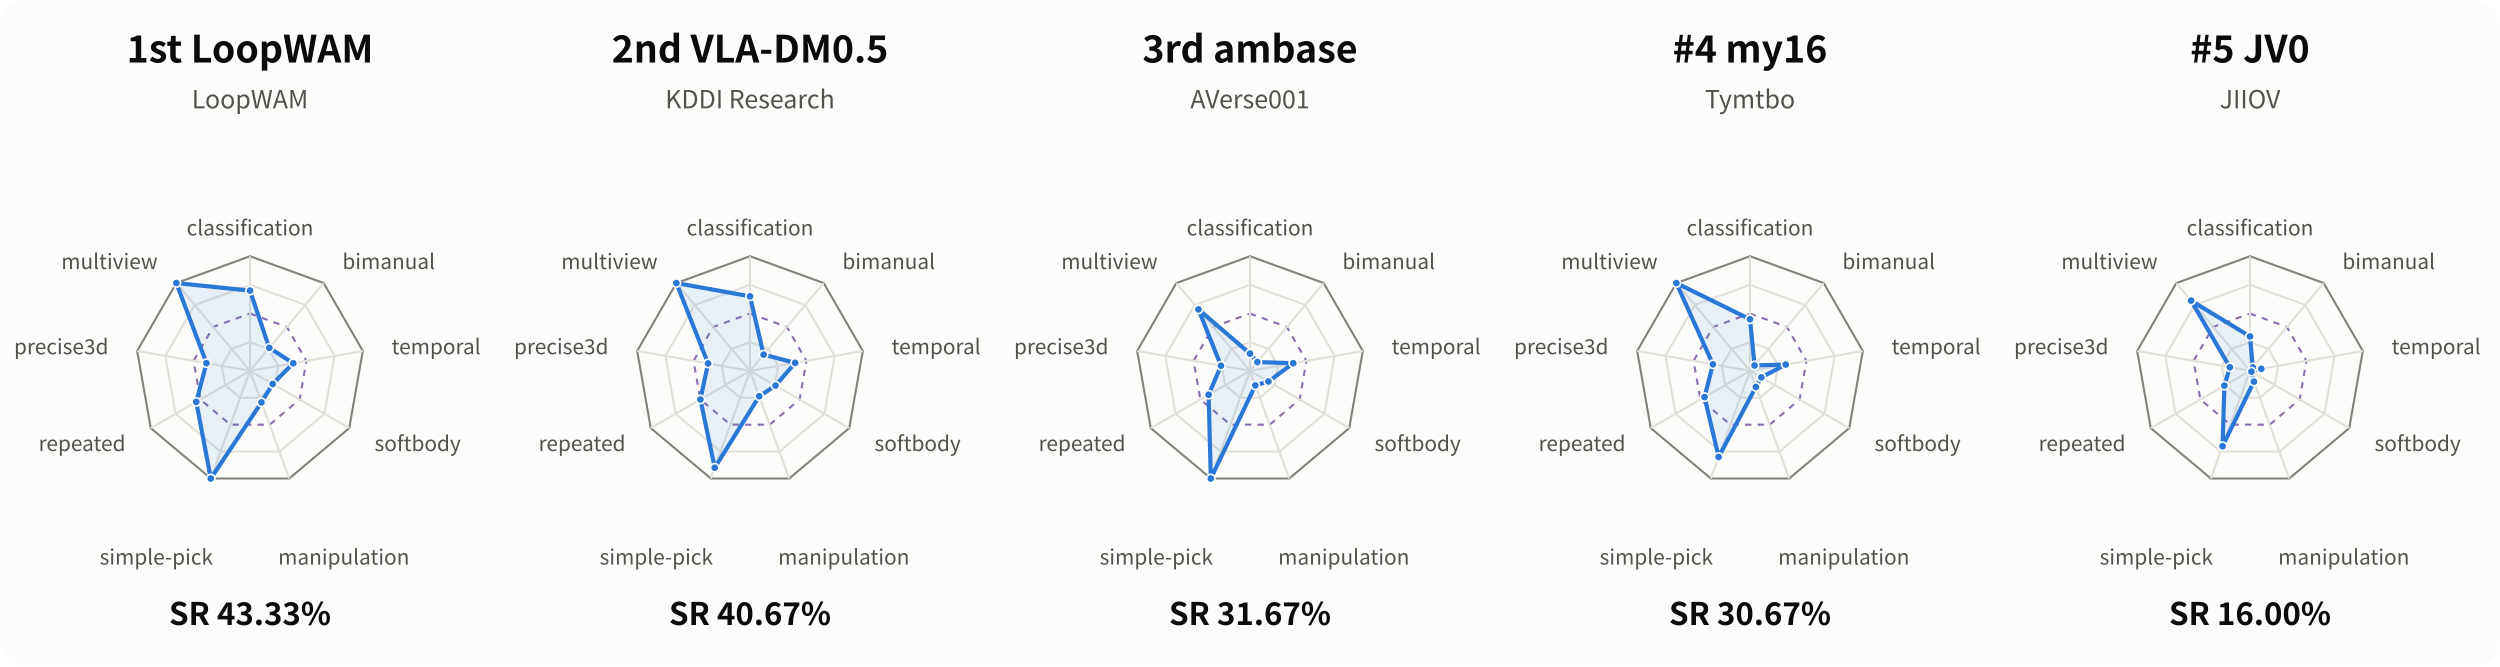
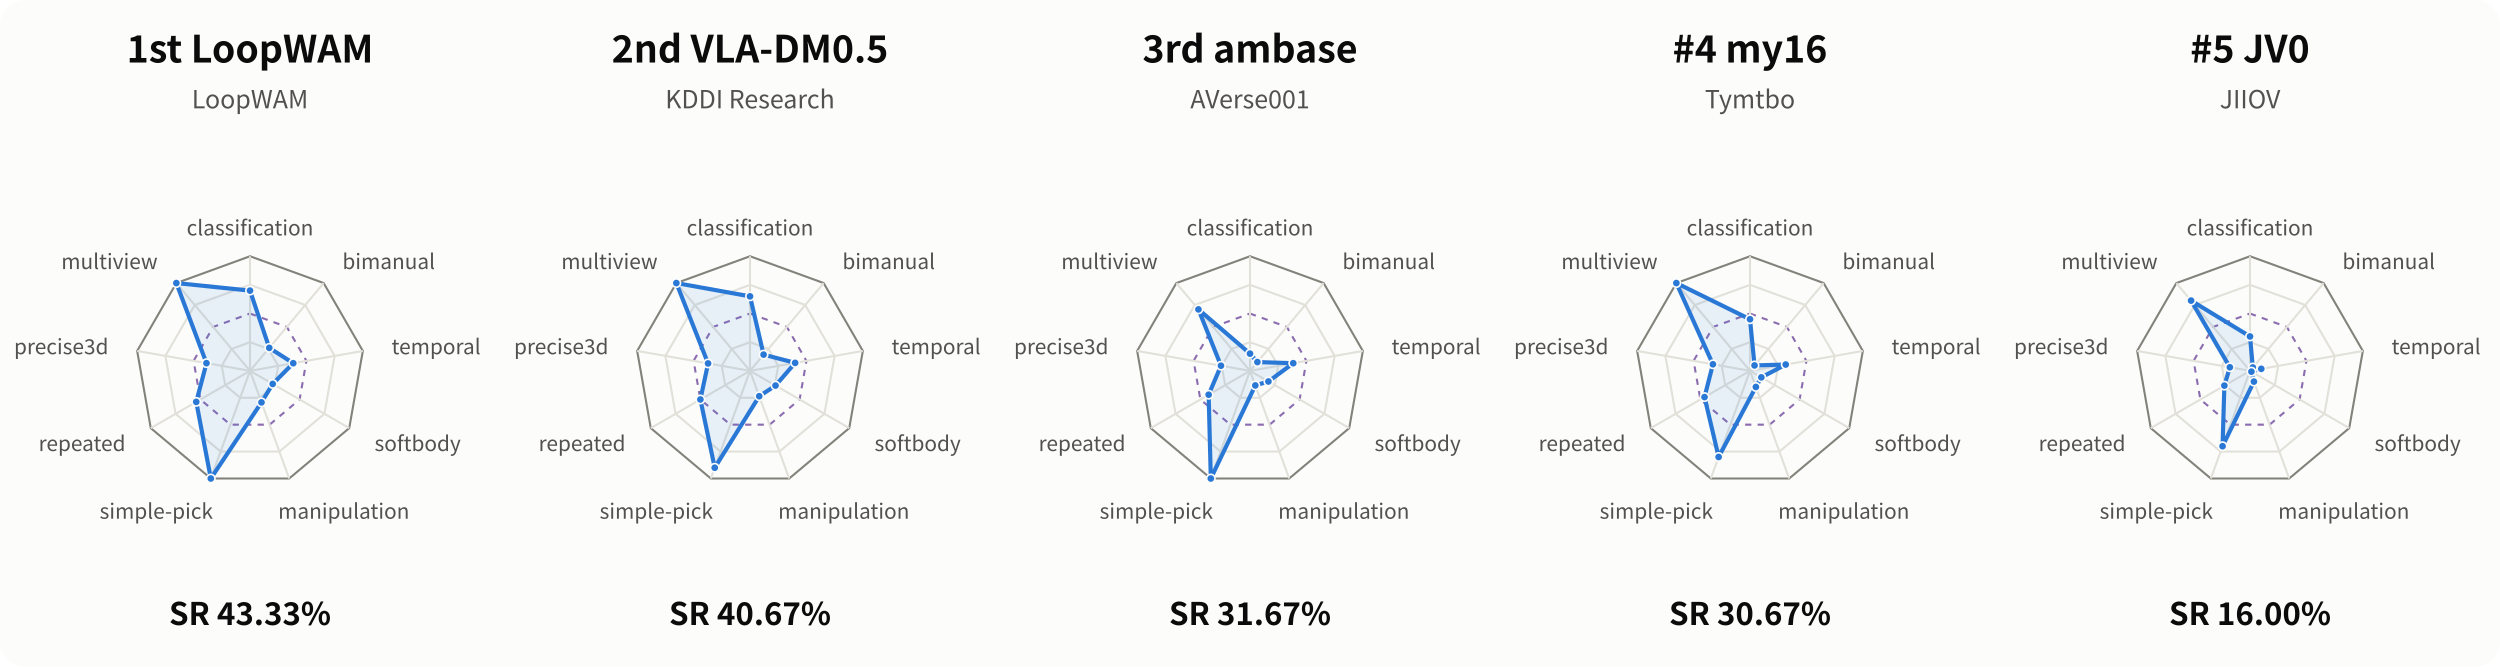
<svg xmlns="http://www.w3.org/2000/svg" width="1200" height="320" viewBox="0 0 1200 320" role="img" aria-labelledby="title desc">
  <style>text{font-family:system-ui,-apple-system,"Segoe UI","Noto Sans CJK SC",sans-serif;fill:#0b0b0b} .muted{fill:#52514e} .inverse{fill:#fcfcfb}</style>
  <rect width="100%" height="100%" rx="12" fill="#fcfcfb" />
  <g>
    <text x="120.00" y="30.00" font-size="18" text-anchor="middle" font-weight="650" class="">1st  LoopWAM</text>
    <text x="120.00" y="52.00" font-size="12" text-anchor="middle" font-weight="400" class="muted">LoopWAM</text>
    <polygon points="120.00,164.25 128.84,167.47 133.54,175.61 131.91,184.88 124.70,190.92 115.30,190.92 108.09,184.88 106.46,175.61 111.16,167.47" fill="none" stroke="#e1e0d9" stroke-width="1" />
    <polygon points="120.00,150.50 137.68,156.93 147.08,173.22 143.82,191.75 129.41,203.84 110.59,203.84 96.18,191.75 92.92,173.22 102.32,156.93" fill="none" stroke="#8b6caf" stroke-width="1" stroke-dasharray="3 3" />
    <polygon points="120.00,136.75 146.51,146.40 160.62,170.84 155.72,198.62 134.11,216.76 105.89,216.76 84.28,198.62 79.38,170.84 93.49,146.40" fill="none" stroke="#e1e0d9" stroke-width="1" />
    <polygon points="120.00,123.00 155.35,135.87 174.16,168.45 167.63,205.50 138.81,229.68 101.19,229.68 72.37,205.50 65.84,168.45 84.65,135.87" fill="none" stroke="#82827b" stroke-width="1" />
    <path d="M 120 178 L 120.00 123.00" stroke="#e1e0d9" fill="none" />
    <text x="120.00" y="113.00" font-size="10" text-anchor="middle" font-weight="400" class="muted">classification</text>
    <path d="M 120 178 L 155.35 135.87" stroke="#e1e0d9" fill="none" />
    <text x="164.35" y="129.14" font-size="10" text-anchor="start" font-weight="400" class="muted">bimanual</text>
    <path d="M 120 178 L 174.16 168.45" stroke="#e1e0d9" fill="none" />
    <text x="187.95" y="170.02" font-size="10" text-anchor="start" font-weight="400" class="muted">temporal</text>
    <path d="M 120 178 L 167.63 205.50" stroke="#e1e0d9" fill="none" />
    <text x="179.76" y="216.50" font-size="10" text-anchor="start" font-weight="400" class="muted">softbody</text>
    <path d="M 120 178 L 138.81 229.68" stroke="#e1e0d9" fill="none" />
-     <text x="165.00" y="271.00" font-size="10" text-anchor="middle" font-weight="400" class="muted">manipulation</text>
+     <text x="165.00" y="249.00" font-size="10" text-anchor="middle" font-weight="400" class="muted">manipulation</text>
    <path d="M 120 178 L 101.19 229.68" stroke="#e1e0d9" fill="none" />
-     <text x="75.00" y="271.00" font-size="10" text-anchor="middle" font-weight="400" class="muted">simple-pick</text>
+     <text x="75.00" y="249.00" font-size="10" text-anchor="middle" font-weight="400" class="muted">simple-pick</text>
    <path d="M 120 178 L 72.37 205.50" stroke="#e1e0d9" fill="none" />
    <text x="60.24" y="216.50" font-size="10" text-anchor="end" font-weight="400" class="muted">repeated</text>
    <path d="M 120 178 L 65.84 168.45" stroke="#e1e0d9" fill="none" />
    <text x="52.05" y="170.02" font-size="10" text-anchor="end" font-weight="400" class="muted">precise3d</text>
    <path d="M 120 178 L 84.65 135.87" stroke="#e1e0d9" fill="none" />
    <text x="75.65" y="129.14" font-size="10" text-anchor="end" font-weight="400" class="muted">multiview</text>
    <polygon points="120.00,139.50 129.25,166.98 140.76,174.34 130.89,184.29 125.51,193.14 101.19,229.68 94.20,192.90 99.11,174.32 84.65,135.87" fill="#2a78d6" fill-opacity="0.10" stroke="#2a78d6" stroke-width="2" stroke-linejoin="round" />
    <circle cx="120.00" cy="139.50" r="2" fill="#2a78d6" stroke="#fcfcfb" stroke-width="0.8" />
    <circle cx="129.25" cy="166.98" r="2" fill="#2a78d6" stroke="#fcfcfb" stroke-width="0.8" />
    <circle cx="140.76" cy="174.34" r="2" fill="#2a78d6" stroke="#fcfcfb" stroke-width="0.8" />
    <circle cx="130.89" cy="184.29" r="2" fill="#2a78d6" stroke="#fcfcfb" stroke-width="0.8" />
    <circle cx="125.51" cy="193.14" r="2" fill="#2a78d6" stroke="#fcfcfb" stroke-width="0.8" />
    <circle cx="101.19" cy="229.68" r="2" fill="#2a78d6" stroke="#fcfcfb" stroke-width="0.8" />
    <circle cx="94.20" cy="192.90" r="2" fill="#2a78d6" stroke="#fcfcfb" stroke-width="0.8" />
    <circle cx="99.11" cy="174.32" r="2" fill="#2a78d6" stroke="#fcfcfb" stroke-width="0.8" />
    <circle cx="84.65" cy="135.87" r="2" fill="#2a78d6" stroke="#fcfcfb" stroke-width="0.8" />
    <text x="120.00" y="300.00" font-size="15" text-anchor="middle" font-weight="600" class="">SR 43.33%</text>
  </g>
  <g>
    <text x="360.00" y="30.00" font-size="18" text-anchor="middle" font-weight="650" class="">2nd  VLA-DM0.5</text>
    <text x="360.00" y="52.00" font-size="12" text-anchor="middle" font-weight="400" class="muted">KDDI Research</text>
    <polygon points="360.00,164.25 368.84,167.47 373.54,175.61 371.91,184.88 364.70,190.92 355.30,190.92 348.09,184.88 346.46,175.61 351.16,167.47" fill="none" stroke="#e1e0d9" stroke-width="1" />
    <polygon points="360.00,150.50 377.68,156.93 387.08,173.22 383.82,191.75 369.41,203.84 350.59,203.84 336.18,191.75 332.92,173.22 342.32,156.93" fill="none" stroke="#8b6caf" stroke-width="1" stroke-dasharray="3 3" />
    <polygon points="360.00,136.75 386.51,146.40 400.62,170.84 395.72,198.62 374.11,216.76 345.89,216.76 324.28,198.62 319.38,170.84 333.49,146.40" fill="none" stroke="#e1e0d9" stroke-width="1" />
    <polygon points="360.00,123.00 395.35,135.87 414.16,168.45 407.63,205.50 378.81,229.68 341.19,229.68 312.37,205.50 305.84,168.45 324.65,135.87" fill="none" stroke="#82827b" stroke-width="1" />
    <path d="M 360 178 L 360.00 123.00" stroke="#e1e0d9" fill="none" />
    <text x="360.00" y="113.00" font-size="10" text-anchor="middle" font-weight="400" class="muted">classification</text>
    <path d="M 360 178 L 395.35 135.87" stroke="#e1e0d9" fill="none" />
    <text x="404.35" y="129.14" font-size="10" text-anchor="start" font-weight="400" class="muted">bimanual</text>
    <path d="M 360 178 L 414.16 168.45" stroke="#e1e0d9" fill="none" />
    <text x="427.95" y="170.02" font-size="10" text-anchor="start" font-weight="400" class="muted">temporal</text>
    <path d="M 360 178 L 407.63 205.50" stroke="#e1e0d9" fill="none" />
    <text x="419.76" y="216.50" font-size="10" text-anchor="start" font-weight="400" class="muted">softbody</text>
    <path d="M 360 178 L 378.81 229.68" stroke="#e1e0d9" fill="none" />
-     <text x="405.00" y="271.00" font-size="10" text-anchor="middle" font-weight="400" class="muted">manipulation</text>
+     <text x="405.00" y="249.00" font-size="10" text-anchor="middle" font-weight="400" class="muted">manipulation</text>
    <path d="M 360 178 L 341.19 229.68" stroke="#e1e0d9" fill="none" />
-     <text x="315.00" y="271.00" font-size="10" text-anchor="middle" font-weight="400" class="muted">simple-pick</text>
+     <text x="315.00" y="249.00" font-size="10" text-anchor="middle" font-weight="400" class="muted">simple-pick</text>
    <path d="M 360 178 L 312.37 205.50" stroke="#e1e0d9" fill="none" />
    <text x="300.24" y="216.50" font-size="10" text-anchor="end" font-weight="400" class="muted">repeated</text>
    <path d="M 360 178 L 305.84 168.45" stroke="#e1e0d9" fill="none" />
    <text x="292.05" y="170.02" font-size="10" text-anchor="end" font-weight="400" class="muted">precise3d</text>
    <path d="M 360 178 L 324.65 135.87" stroke="#e1e0d9" fill="none" />
    <text x="315.65" y="129.14" font-size="10" text-anchor="end" font-weight="400" class="muted">multiview</text>
    <polygon points="360.00,142.25 366.53,170.22 381.67,174.18 372.25,185.07 364.43,190.18 343.07,224.51 336.18,191.75 339.88,174.45 324.65,135.87" fill="#2a78d6" fill-opacity="0.10" stroke="#2a78d6" stroke-width="2" stroke-linejoin="round" />
    <circle cx="360.00" cy="142.25" r="2" fill="#2a78d6" stroke="#fcfcfb" stroke-width="0.8" />
    <circle cx="366.53" cy="170.22" r="2" fill="#2a78d6" stroke="#fcfcfb" stroke-width="0.8" />
    <circle cx="381.67" cy="174.18" r="2" fill="#2a78d6" stroke="#fcfcfb" stroke-width="0.8" />
    <circle cx="372.25" cy="185.07" r="2" fill="#2a78d6" stroke="#fcfcfb" stroke-width="0.8" />
    <circle cx="364.43" cy="190.18" r="2" fill="#2a78d6" stroke="#fcfcfb" stroke-width="0.8" />
    <circle cx="343.07" cy="224.51" r="2" fill="#2a78d6" stroke="#fcfcfb" stroke-width="0.8" />
    <circle cx="336.18" cy="191.75" r="2" fill="#2a78d6" stroke="#fcfcfb" stroke-width="0.8" />
    <circle cx="339.88" cy="174.45" r="2" fill="#2a78d6" stroke="#fcfcfb" stroke-width="0.8" />
    <circle cx="324.65" cy="135.87" r="2" fill="#2a78d6" stroke="#fcfcfb" stroke-width="0.8" />
    <text x="360.00" y="300.00" font-size="15" text-anchor="middle" font-weight="600" class="">SR 40.67%</text>
  </g>
  <g>
    <text x="600.00" y="30.00" font-size="18" text-anchor="middle" font-weight="650" class="">3rd  ambase</text>
    <text x="600.00" y="52.00" font-size="12" text-anchor="middle" font-weight="400" class="muted">AVerse001</text>
    <polygon points="600.00,164.25 608.84,167.47 613.54,175.61 611.91,184.88 604.70,190.92 595.30,190.92 588.09,184.88 586.46,175.61 591.16,167.47" fill="none" stroke="#e1e0d9" stroke-width="1" />
    <polygon points="600.00,150.50 617.68,156.93 627.08,173.22 623.82,191.75 609.41,203.84 590.59,203.84 576.18,191.75 572.92,173.22 582.32,156.93" fill="none" stroke="#8b6caf" stroke-width="1" stroke-dasharray="3 3" />
    <polygon points="600.00,136.75 626.51,146.40 640.62,170.84 635.72,198.62 614.11,216.76 585.89,216.76 564.28,198.62 559.38,170.84 573.49,146.40" fill="none" stroke="#e1e0d9" stroke-width="1" />
    <polygon points="600.00,123.00 635.35,135.87 654.16,168.45 647.63,205.50 618.81,229.68 581.19,229.68 552.37,205.50 545.84,168.45 564.65,135.87" fill="none" stroke="#82827b" stroke-width="1" />
    <path d="M 600 178 L 600.00 123.00" stroke="#e1e0d9" fill="none" />
    <text x="600.00" y="113.00" font-size="10" text-anchor="middle" font-weight="400" class="muted">classification</text>
    <path d="M 600 178 L 635.35 135.87" stroke="#e1e0d9" fill="none" />
    <text x="644.35" y="129.14" font-size="10" text-anchor="start" font-weight="400" class="muted">bimanual</text>
    <path d="M 600 178 L 654.16 168.45" stroke="#e1e0d9" fill="none" />
    <text x="667.95" y="170.02" font-size="10" text-anchor="start" font-weight="400" class="muted">temporal</text>
    <path d="M 600 178 L 647.63 205.50" stroke="#e1e0d9" fill="none" />
    <text x="659.76" y="216.50" font-size="10" text-anchor="start" font-weight="400" class="muted">softbody</text>
    <path d="M 600 178 L 618.81 229.68" stroke="#e1e0d9" fill="none" />
-     <text x="645.00" y="271.00" font-size="10" text-anchor="middle" font-weight="400" class="muted">manipulation</text>
+     <text x="645.00" y="249.00" font-size="10" text-anchor="middle" font-weight="400" class="muted">manipulation</text>
    <path d="M 600 178 L 581.19 229.68" stroke="#e1e0d9" fill="none" />
-     <text x="555.00" y="271.00" font-size="10" text-anchor="middle" font-weight="400" class="muted">simple-pick</text>
+     <text x="555.00" y="249.00" font-size="10" text-anchor="middle" font-weight="400" class="muted">simple-pick</text>
    <path d="M 600 178 L 552.37 205.50" stroke="#e1e0d9" fill="none" />
    <text x="540.24" y="216.50" font-size="10" text-anchor="end" font-weight="400" class="muted">repeated</text>
    <path d="M 600 178 L 545.84 168.45" stroke="#e1e0d9" fill="none" />
    <text x="532.05" y="170.02" font-size="10" text-anchor="end" font-weight="400" class="muted">precise3d</text>
    <path d="M 600 178 L 564.65 135.87" stroke="#e1e0d9" fill="none" />
    <text x="555.65" y="129.14" font-size="10" text-anchor="end" font-weight="400" class="muted">multiview</text>
    <polygon points="600.00,169.75 603.54,173.79 620.76,174.34 608.85,183.11 602.55,185.01 581.19,229.68 580.15,189.46 586.07,175.54 575.25,148.51" fill="#2a78d6" fill-opacity="0.10" stroke="#2a78d6" stroke-width="2" stroke-linejoin="round" />
    <circle cx="600.00" cy="169.75" r="2" fill="#2a78d6" stroke="#fcfcfb" stroke-width="0.8" />
    <circle cx="603.54" cy="173.79" r="2" fill="#2a78d6" stroke="#fcfcfb" stroke-width="0.8" />
    <circle cx="620.76" cy="174.34" r="2" fill="#2a78d6" stroke="#fcfcfb" stroke-width="0.8" />
    <circle cx="608.85" cy="183.11" r="2" fill="#2a78d6" stroke="#fcfcfb" stroke-width="0.8" />
    <circle cx="602.55" cy="185.01" r="2" fill="#2a78d6" stroke="#fcfcfb" stroke-width="0.8" />
    <circle cx="581.19" cy="229.68" r="2" fill="#2a78d6" stroke="#fcfcfb" stroke-width="0.8" />
    <circle cx="580.15" cy="189.46" r="2" fill="#2a78d6" stroke="#fcfcfb" stroke-width="0.8" />
    <circle cx="586.07" cy="175.54" r="2" fill="#2a78d6" stroke="#fcfcfb" stroke-width="0.8" />
    <circle cx="575.25" cy="148.51" r="2" fill="#2a78d6" stroke="#fcfcfb" stroke-width="0.8" />
    <text x="600.00" y="300.00" font-size="15" text-anchor="middle" font-weight="600" class="">SR 31.67%</text>
  </g>
  <g>
    <text x="840.00" y="30.00" font-size="18" text-anchor="middle" font-weight="650" class="">#4  my16</text>
    <text x="840.00" y="52.00" font-size="12" text-anchor="middle" font-weight="400" class="muted">Tymtbo</text>
    <polygon points="840.00,164.25 848.84,167.47 853.54,175.61 851.91,184.88 844.70,190.92 835.30,190.92 828.09,184.88 826.46,175.61 831.16,167.47" fill="none" stroke="#e1e0d9" stroke-width="1" />
    <polygon points="840.00,150.50 857.68,156.93 867.08,173.22 863.82,191.75 849.41,203.84 830.59,203.84 816.18,191.75 812.92,173.22 822.32,156.93" fill="none" stroke="#8b6caf" stroke-width="1" stroke-dasharray="3 3" />
    <polygon points="840.00,136.75 866.51,146.40 880.62,170.84 875.72,198.62 854.11,216.76 825.89,216.76 804.28,198.62 799.38,170.84 813.49,146.40" fill="none" stroke="#e1e0d9" stroke-width="1" />
    <polygon points="840.00,123.00 875.35,135.87 894.16,168.45 887.63,205.50 858.81,229.68 821.19,229.68 792.37,205.50 785.84,168.45 804.65,135.87" fill="none" stroke="#82827b" stroke-width="1" />
    <path d="M 840 178 L 840.00 123.00" stroke="#e1e0d9" fill="none" />
    <text x="840.00" y="113.00" font-size="10" text-anchor="middle" font-weight="400" class="muted">classification</text>
    <path d="M 840 178 L 875.35 135.87" stroke="#e1e0d9" fill="none" />
    <text x="884.35" y="129.14" font-size="10" text-anchor="start" font-weight="400" class="muted">bimanual</text>
    <path d="M 840 178 L 894.16 168.45" stroke="#e1e0d9" fill="none" />
    <text x="907.95" y="170.02" font-size="10" text-anchor="start" font-weight="400" class="muted">temporal</text>
    <path d="M 840 178 L 887.63 205.50" stroke="#e1e0d9" fill="none" />
    <text x="899.76" y="216.50" font-size="10" text-anchor="start" font-weight="400" class="muted">softbody</text>
    <path d="M 840 178 L 858.81 229.68" stroke="#e1e0d9" fill="none" />
-     <text x="885.00" y="271.00" font-size="10" text-anchor="middle" font-weight="400" class="muted">manipulation</text>
+     <text x="885.00" y="249.00" font-size="10" text-anchor="middle" font-weight="400" class="muted">manipulation</text>
    <path d="M 840 178 L 821.19 229.68" stroke="#e1e0d9" fill="none" />
-     <text x="795.00" y="271.00" font-size="10" text-anchor="middle" font-weight="400" class="muted">simple-pick</text>
+     <text x="795.00" y="249.00" font-size="10" text-anchor="middle" font-weight="400" class="muted">simple-pick</text>
    <path d="M 840 178 L 792.37 205.50" stroke="#e1e0d9" fill="none" />
    <text x="780.24" y="216.50" font-size="10" text-anchor="end" font-weight="400" class="muted">repeated</text>
    <path d="M 840 178 L 785.84 168.45" stroke="#e1e0d9" fill="none" />
    <text x="772.05" y="170.02" font-size="10" text-anchor="end" font-weight="400" class="muted">precise3d</text>
    <path d="M 840 178 L 804.65 135.87" stroke="#e1e0d9" fill="none" />
    <text x="795.65" y="129.14" font-size="10" text-anchor="end" font-weight="400" class="muted">multiview</text>
    <polygon points="840.00,153.25 842.18,175.41 857.15,174.98 845.44,181.14 842.82,185.75 824.95,219.35 818.17,190.60 822.20,174.86 804.65,135.87" fill="#2a78d6" fill-opacity="0.10" stroke="#2a78d6" stroke-width="2" stroke-linejoin="round" />
    <circle cx="840.00" cy="153.25" r="2" fill="#2a78d6" stroke="#fcfcfb" stroke-width="0.8" />
    <circle cx="842.18" cy="175.41" r="2" fill="#2a78d6" stroke="#fcfcfb" stroke-width="0.8" />
    <circle cx="857.15" cy="174.98" r="2" fill="#2a78d6" stroke="#fcfcfb" stroke-width="0.8" />
    <circle cx="845.44" cy="181.14" r="2" fill="#2a78d6" stroke="#fcfcfb" stroke-width="0.8" />
    <circle cx="842.82" cy="185.75" r="2" fill="#2a78d6" stroke="#fcfcfb" stroke-width="0.8" />
    <circle cx="824.95" cy="219.35" r="2" fill="#2a78d6" stroke="#fcfcfb" stroke-width="0.8" />
    <circle cx="818.17" cy="190.60" r="2" fill="#2a78d6" stroke="#fcfcfb" stroke-width="0.8" />
    <circle cx="822.20" cy="174.86" r="2" fill="#2a78d6" stroke="#fcfcfb" stroke-width="0.8" />
    <circle cx="804.65" cy="135.87" r="2" fill="#2a78d6" stroke="#fcfcfb" stroke-width="0.8" />
    <text x="840.00" y="300.00" font-size="15" text-anchor="middle" font-weight="600" class="">SR 30.67%</text>
  </g>
  <g>
    <text x="1080.00" y="30.00" font-size="18" text-anchor="middle" font-weight="650" class="">#5  JV0</text>
    <text x="1080.00" y="52.00" font-size="12" text-anchor="middle" font-weight="400" class="muted">JIIOV</text>
    <polygon points="1080.00,164.25 1088.84,167.47 1093.54,175.61 1091.91,184.88 1084.70,190.92 1075.30,190.92 1068.09,184.88 1066.46,175.61 1071.16,167.47" fill="none" stroke="#e1e0d9" stroke-width="1" />
    <polygon points="1080.00,150.50 1097.68,156.93 1107.08,173.22 1103.82,191.75 1089.41,203.84 1070.59,203.84 1056.18,191.75 1052.92,173.22 1062.32,156.93" fill="none" stroke="#8b6caf" stroke-width="1" stroke-dasharray="3 3" />
    <polygon points="1080.00,136.75 1106.51,146.40 1120.62,170.84 1115.72,198.62 1094.11,216.76 1065.89,216.76 1044.28,198.62 1039.38,170.84 1053.49,146.40" fill="none" stroke="#e1e0d9" stroke-width="1" />
    <polygon points="1080.00,123.00 1115.35,135.87 1134.16,168.45 1127.63,205.50 1098.81,229.68 1061.19,229.68 1032.37,205.50 1025.84,168.45 1044.65,135.87" fill="none" stroke="#82827b" stroke-width="1" />
    <path d="M 1080 178 L 1080.00 123.00" stroke="#e1e0d9" fill="none" />
    <text x="1080.00" y="113.00" font-size="10" text-anchor="middle" font-weight="400" class="muted">classification</text>
    <path d="M 1080 178 L 1115.35 135.87" stroke="#e1e0d9" fill="none" />
    <text x="1124.35" y="129.14" font-size="10" text-anchor="start" font-weight="400" class="muted">bimanual</text>
    <path d="M 1080 178 L 1134.16 168.45" stroke="#e1e0d9" fill="none" />
    <text x="1147.95" y="170.02" font-size="10" text-anchor="start" font-weight="400" class="muted">temporal</text>
    <path d="M 1080 178 L 1127.63 205.50" stroke="#e1e0d9" fill="none" />
    <text x="1139.76" y="216.50" font-size="10" text-anchor="start" font-weight="400" class="muted">softbody</text>
    <path d="M 1080 178 L 1098.81 229.68" stroke="#e1e0d9" fill="none" />
-     <text x="1125.00" y="271.00" font-size="10" text-anchor="middle" font-weight="400" class="muted">manipulation</text>
+     <text x="1125.00" y="249.00" font-size="10" text-anchor="middle" font-weight="400" class="muted">manipulation</text>
    <path d="M 1080 178 L 1061.19 229.68" stroke="#e1e0d9" fill="none" />
-     <text x="1035.00" y="271.00" font-size="10" text-anchor="middle" font-weight="400" class="muted">simple-pick</text>
+     <text x="1035.00" y="249.00" font-size="10" text-anchor="middle" font-weight="400" class="muted">simple-pick</text>
    <path d="M 1080 178 L 1032.37 205.50" stroke="#e1e0d9" fill="none" />
    <text x="1020.24" y="216.50" font-size="10" text-anchor="end" font-weight="400" class="muted">repeated</text>
    <path d="M 1080 178 L 1025.84 168.45" stroke="#e1e0d9" fill="none" />
    <text x="1012.05" y="170.02" font-size="10" text-anchor="end" font-weight="400" class="muted">precise3d</text>
    <path d="M 1080 178 L 1044.65 135.87" stroke="#e1e0d9" fill="none" />
    <text x="1035.65" y="129.14" font-size="10" text-anchor="end" font-weight="400" class="muted">multiview</text>
    <polygon points="1080.00,161.50 1081.36,176.38 1085.42,177.04 1080.68,178.39 1081.88,183.17 1066.83,214.18 1067.70,185.10 1070.33,176.29 1051.72,144.29" fill="#2a78d6" fill-opacity="0.10" stroke="#2a78d6" stroke-width="2" stroke-linejoin="round" />
    <circle cx="1080.00" cy="161.50" r="2" fill="#2a78d6" stroke="#fcfcfb" stroke-width="0.8" />
    <circle cx="1081.36" cy="176.38" r="2" fill="#2a78d6" stroke="#fcfcfb" stroke-width="0.8" />
    <circle cx="1085.42" cy="177.04" r="2" fill="#2a78d6" stroke="#fcfcfb" stroke-width="0.8" />
    <circle cx="1080.68" cy="178.39" r="2" fill="#2a78d6" stroke="#fcfcfb" stroke-width="0.8" />
    <circle cx="1081.88" cy="183.17" r="2" fill="#2a78d6" stroke="#fcfcfb" stroke-width="0.8" />
    <circle cx="1066.83" cy="214.18" r="2" fill="#2a78d6" stroke="#fcfcfb" stroke-width="0.8" />
    <circle cx="1067.70" cy="185.10" r="2" fill="#2a78d6" stroke="#fcfcfb" stroke-width="0.8" />
    <circle cx="1070.33" cy="176.29" r="2" fill="#2a78d6" stroke="#fcfcfb" stroke-width="0.8" />
    <circle cx="1051.72" cy="144.29" r="2" fill="#2a78d6" stroke="#fcfcfb" stroke-width="0.8" />
    <text x="1080.00" y="300.00" font-size="15" text-anchor="middle" font-weight="600" class="">SR 16.00%</text>
  </g>
</svg>
